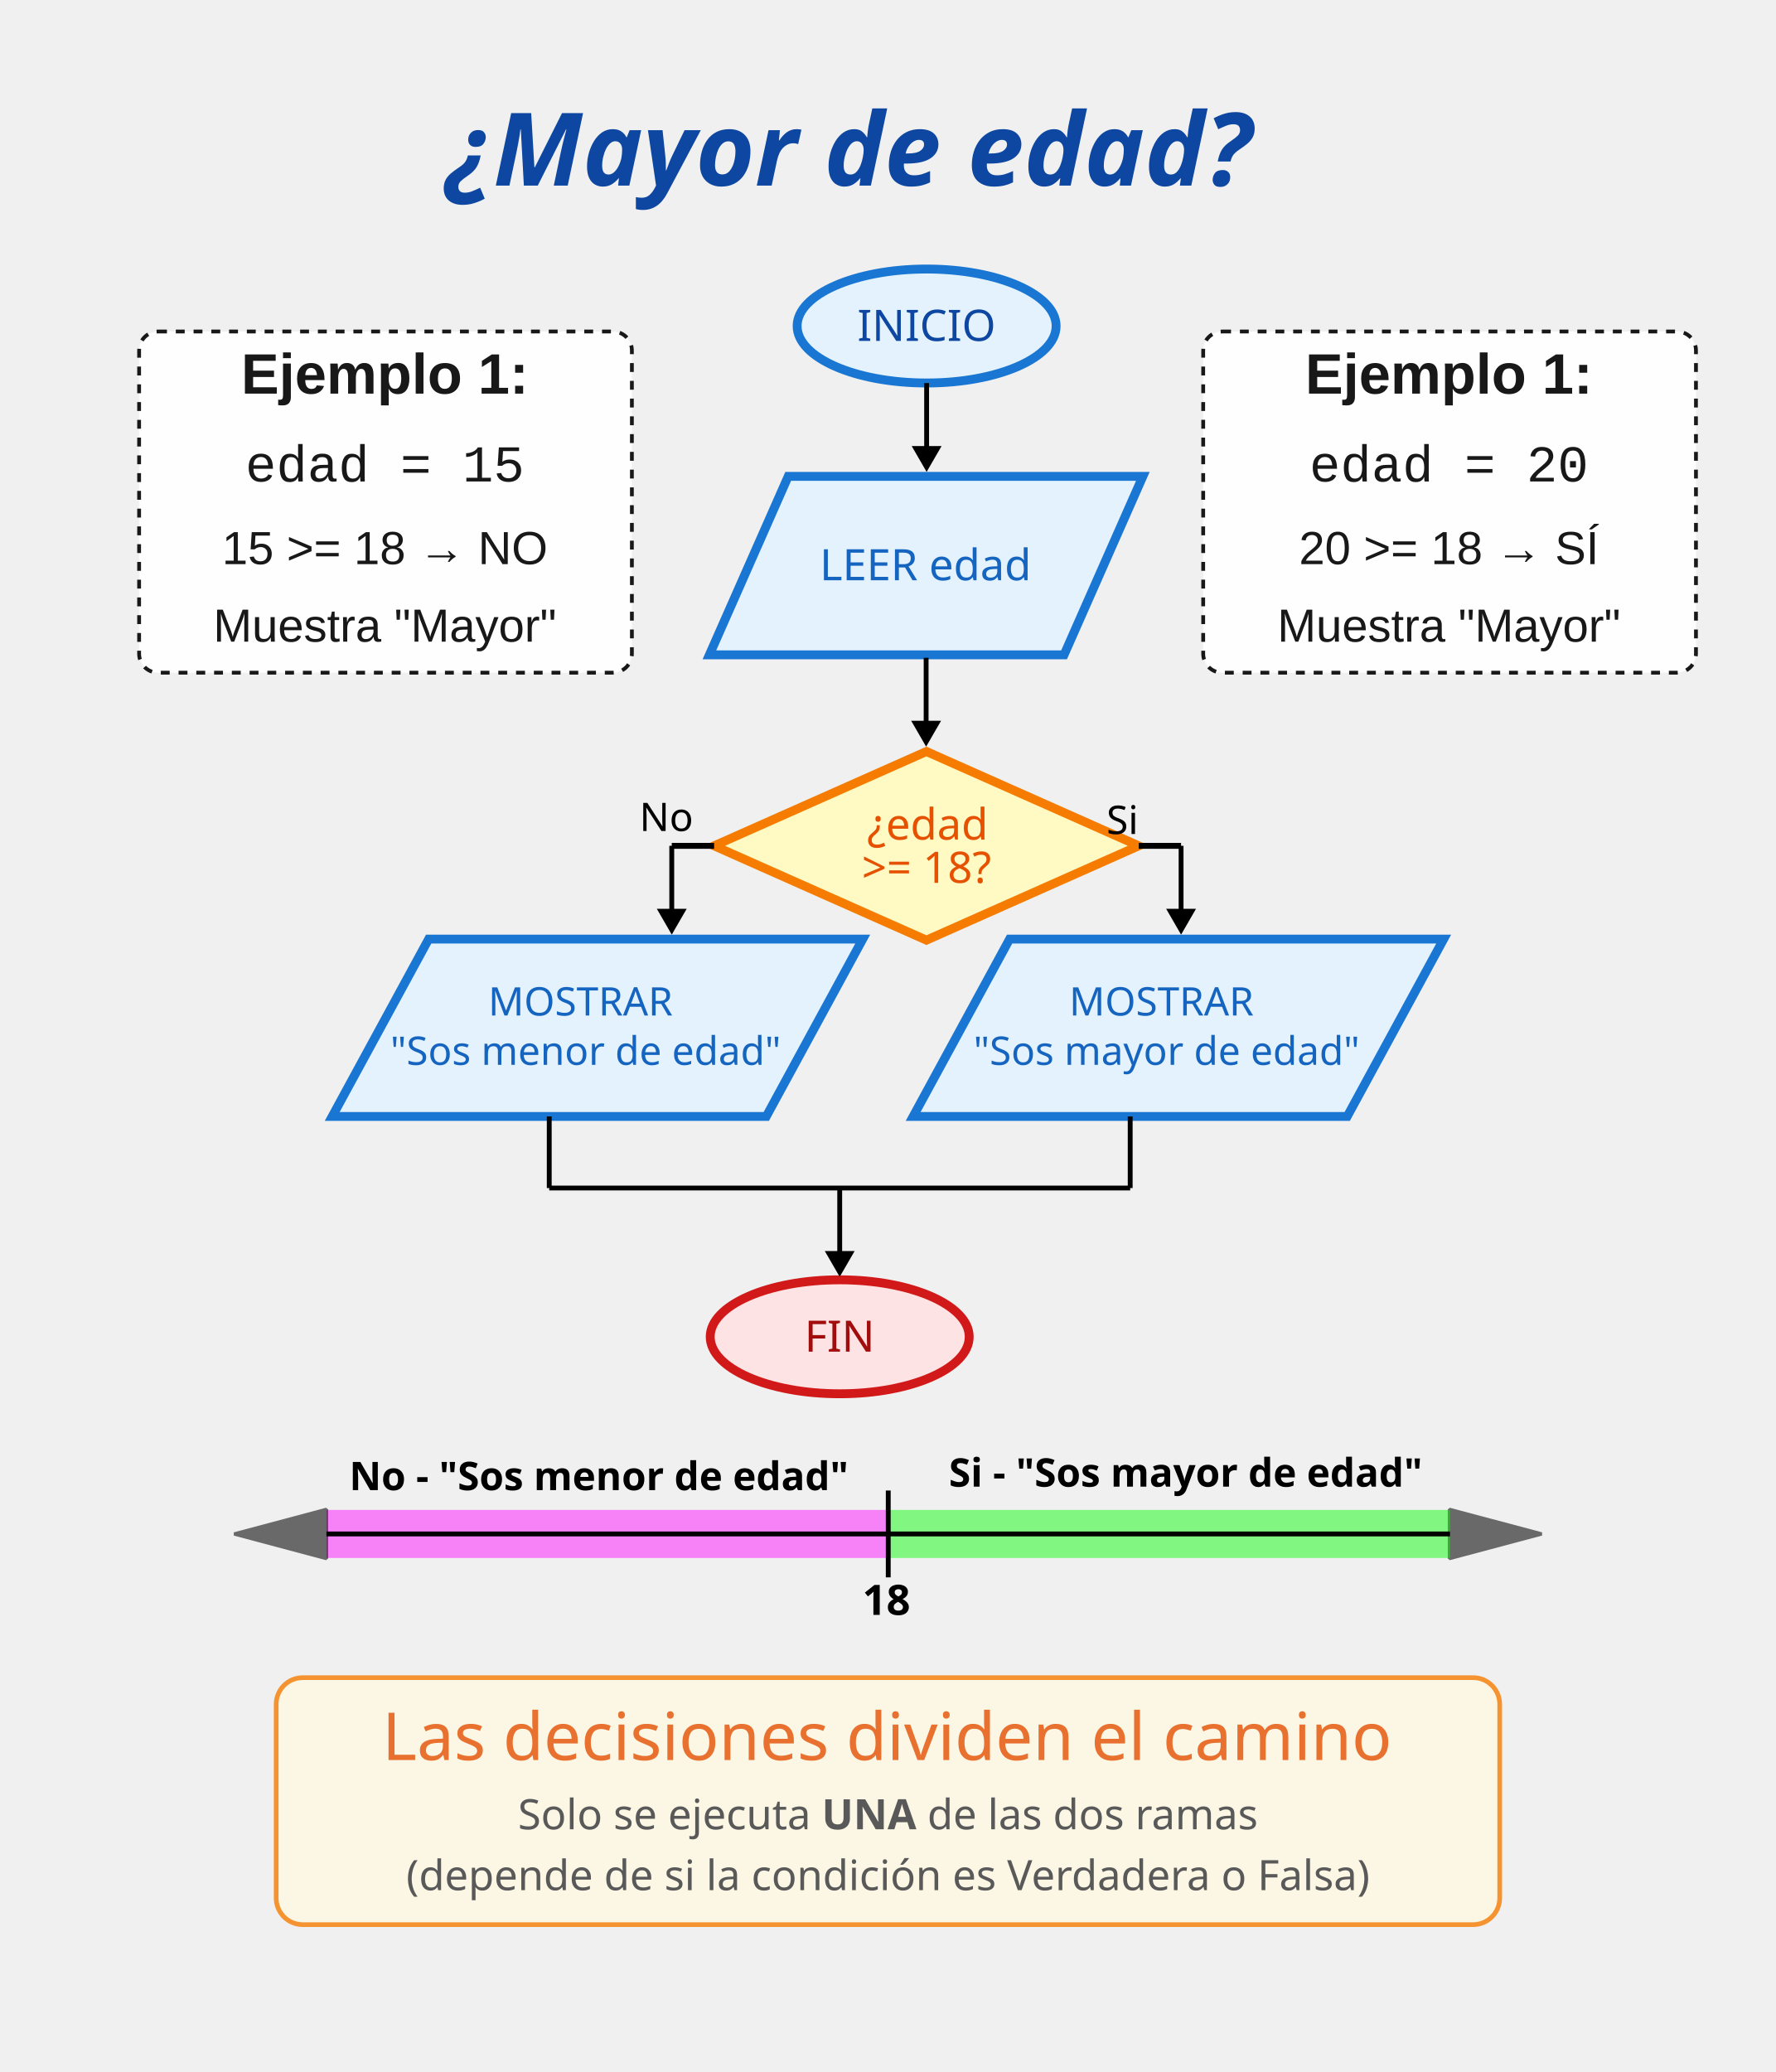
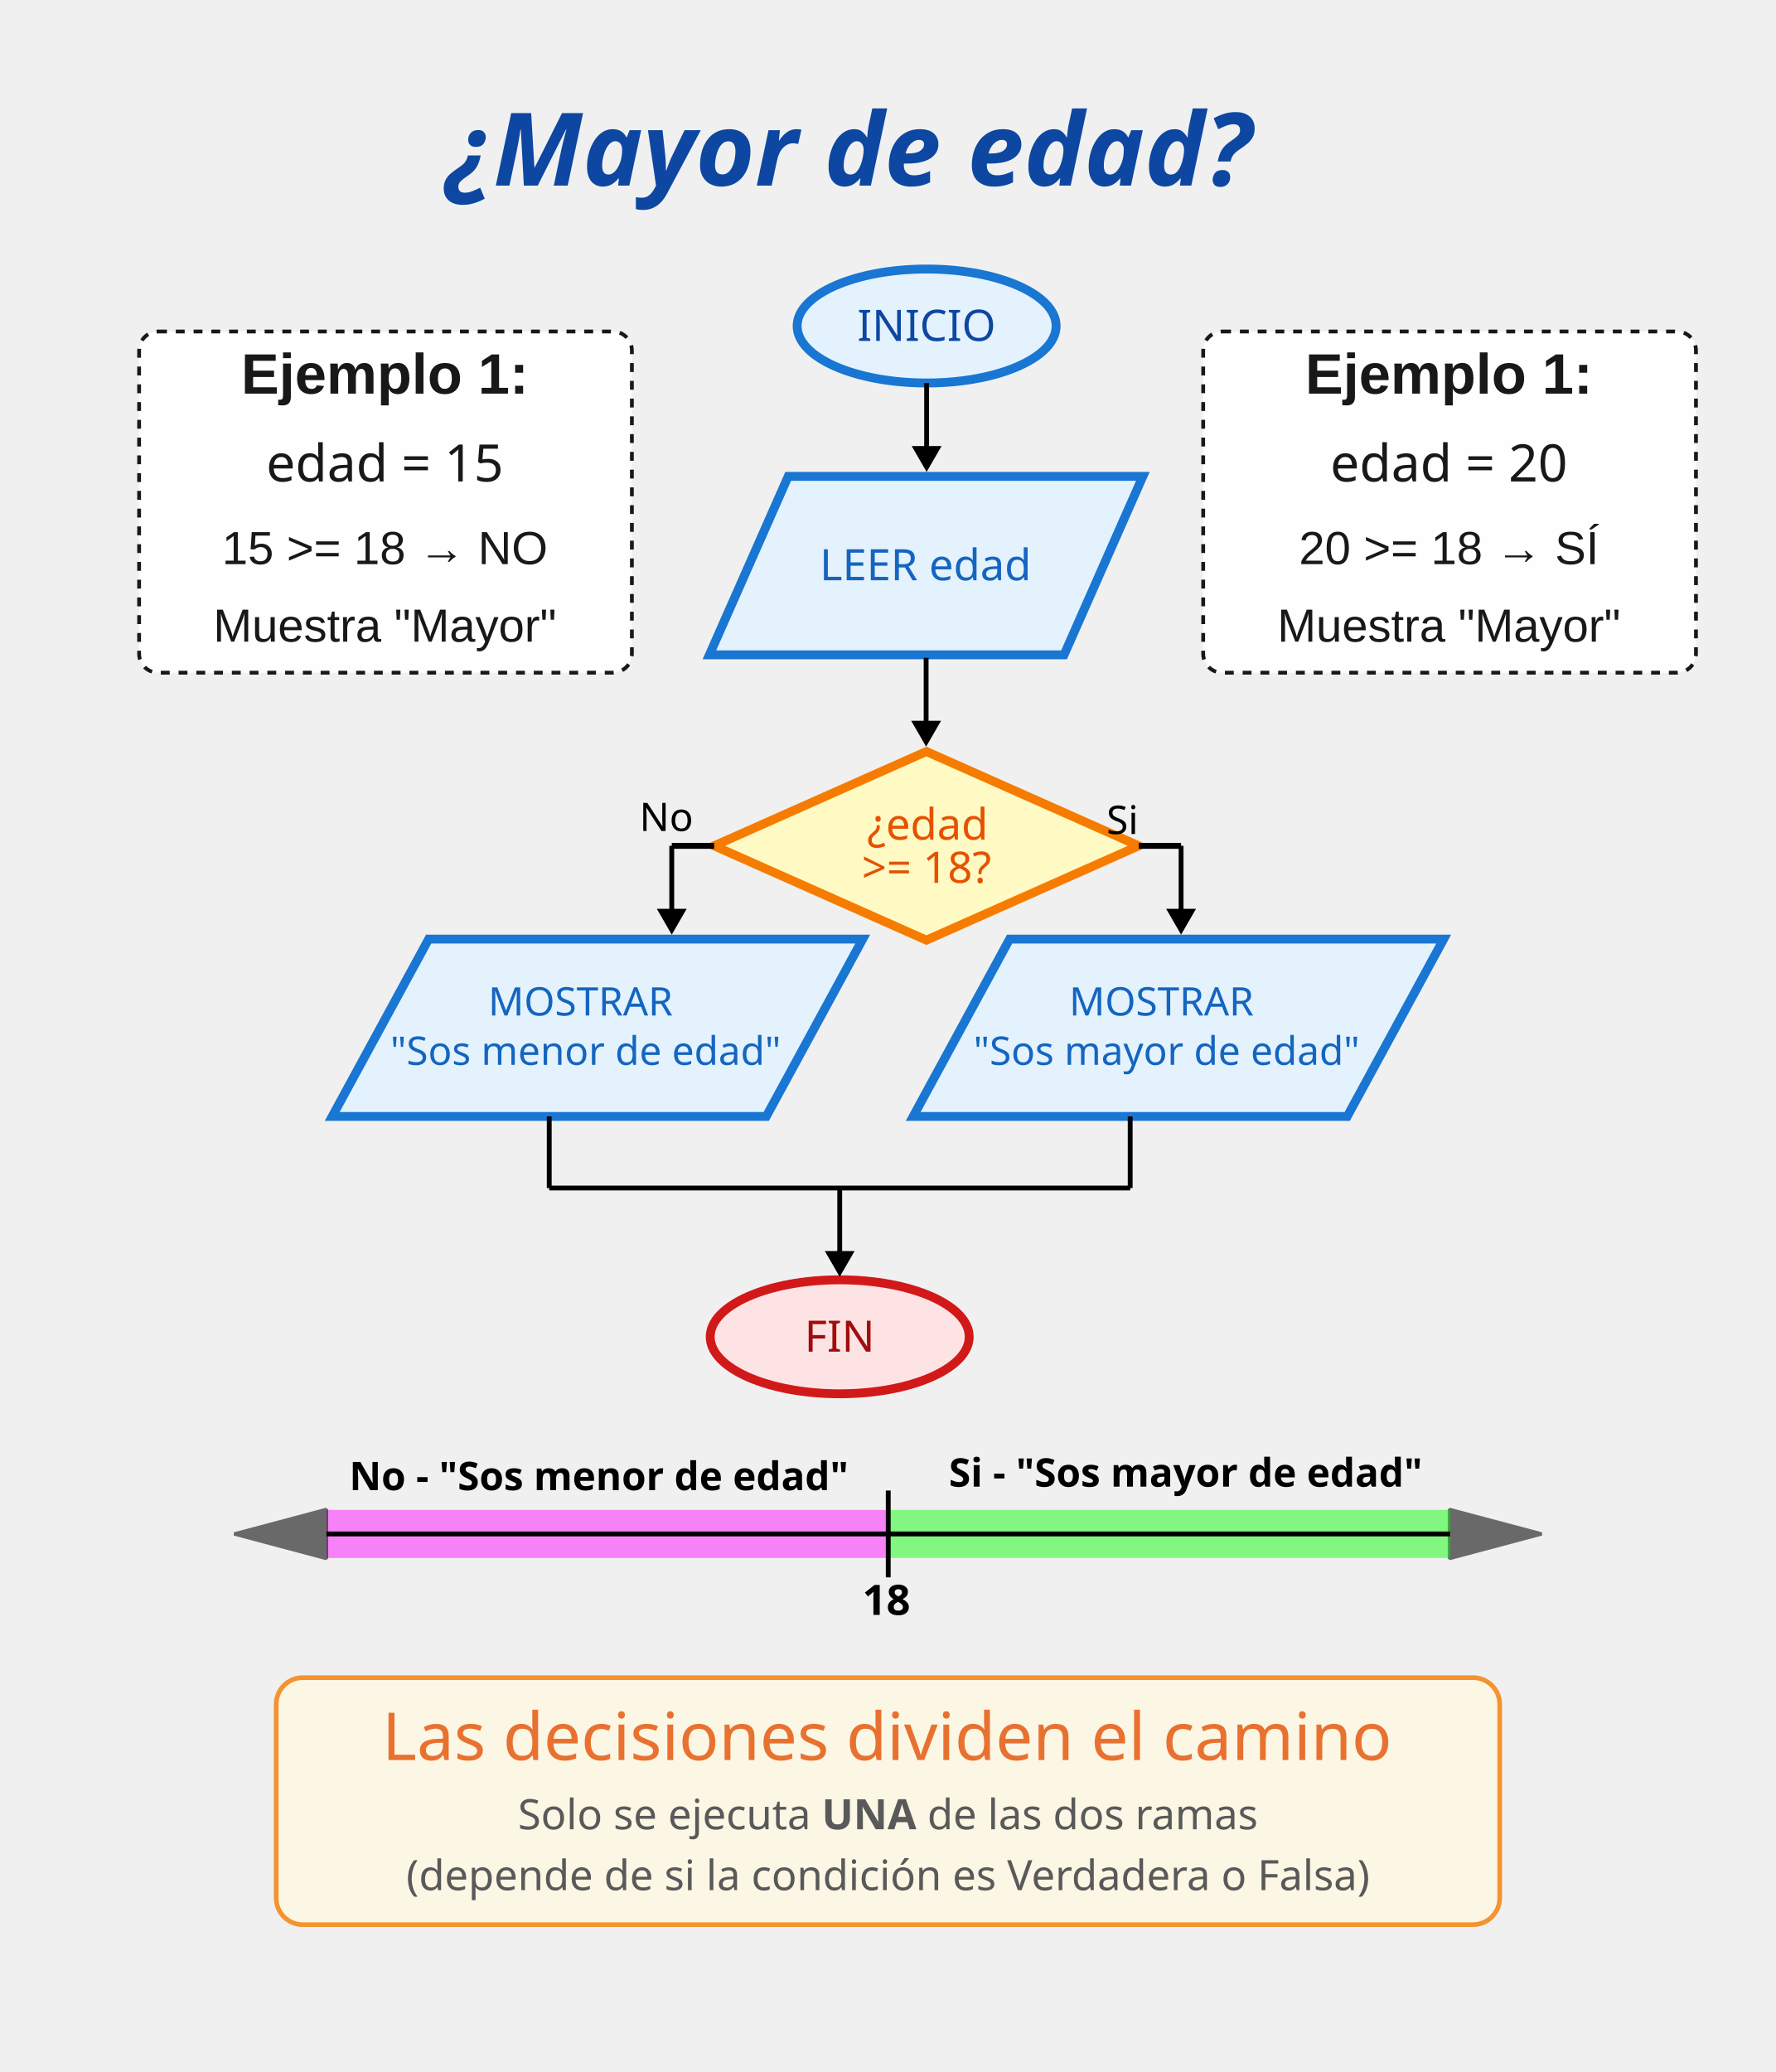
<svg xmlns="http://www.w3.org/2000/svg" xmlns:xlink="http://www.w3.org/1999/xlink" width="600" height="700" viewBox="0 0 600 700" version="1.1" id="svg31">
  <defs id="defs1">
    <pattern xlink:href="#pattern53" preserveAspectRatio="xMidYMid" id="pattern57" patternTransform="matrix(0.8999853,0.8999853,-0.8999853,0.8999853,37.69632,88.49562)" />
    <pattern xlink:href="#pattern53" preserveAspectRatio="xMidYMid" id="pattern56" patternTransform="matrix(0.9001469,-0.9001469,0.9001469,0.9001469,-152.1139,88.49562)" x="0" y="-4" width="2.1" />
    <pattern xlink:href="#Strips2_1" preserveAspectRatio="xMidYMid" id="pattern53" patternTransform="matrix(0.8999853,0.8999853,-0.8999853,0.8999853,-0.4223924,222.925)" x="0" y="-4" width="2.1" />
    <pattern patternUnits="userSpaceOnUse" width="1.5" height="1" patternTransform="translate(0,0) scale(2,2)" preserveAspectRatio="xMidYMid" id="Strips2_1" style="fill:#2c2678">
      <rect style="stroke:none" x="0" y="-0.5" width="1" height="2" id="rect197" />
    </pattern>
    <style id="style1">
      .box { fill: #e3f2fd; stroke: #1976d2; stroke-width: 2; }
      .decision { fill: #fff9c4; stroke: #f57c00; stroke-width: 2; }
      .output-si { fill: #c8e6c9; stroke: #2e7d32; stroke-width: 2; }
      .output-no { fill: #ffcdd2; stroke: #c62828; stroke-width: 2; }
-       .text { font-family: 'Arial', sans-serif; font-size: 14px; fill: #0d47a1; text-anchor: middle; }
-       .decision-text { font-family: 'Arial', sans-serif; font-size: 13px; fill: #e65100; text-anchor: middle; }
-       .title { font-family: 'Arial', sans-serif; font-size: 18px; font-weight: bold; fill: #0d47a1; text-anchor: middle; }
-       .label { font-family: 'Arial', sans-serif; font-size: 12px; font-weight: bold; }
+       .text { font-family: 'Lato', sans-serif; font-size: 14px; fill: #0d47a1; text-anchor: middle; }
+       .decision-text { font-family: 'Lato', sans-serif; font-size: 13px; fill: #e65100; text-anchor: middle; }
+       .title { font-family: 'Lato', sans-serif; font-size: 18px; font-weight: bold; fill: #0d47a1; text-anchor: middle; }
+       .label { font-family: 'Lato', sans-serif; font-size: 12px; font-weight: bold; }
    </style>
    <marker id="arrow" markerWidth="10" markerHeight="10" refX="9" refY="3" orient="auto">
      <polygon points="0,6 0,0 10,3 " fill="#1976d2" id="polygon1" />
    </marker>
    <marker style="overflow:visible" id="Triangle" refX="0" refY="0" orient="auto-start-reverse" markerWidth="1" markerHeight="1" viewBox="0 0 1 1" preserveAspectRatio="xMidYMid">
      <path transform="scale(0.5)" style="fill:context-stroke;fill-rule:evenodd;stroke:context-stroke;stroke-width:1pt" d="M 5.77,0 -2.88,5 V -5 Z" id="path135" />
    </marker>
    <marker style="overflow:visible" id="Triangle-3" refX="0" refY="0" orient="auto-start-reverse" markerWidth="1" markerHeight="1" viewBox="0 0 1 1" preserveAspectRatio="xMidYMid">
      <path transform="scale(0.5)" style="fill:context-stroke;fill-rule:evenodd;stroke:context-stroke;stroke-width:1pt" d="M 5.77,0 -2.88,5 V -5 Z" id="path135-3" />
    </marker>
  </defs>
  <g opacity="0.9" id="g24" transform="translate(-149.3553,-130.0122)">
    <g id="g46" transform="translate(361.7261,20.36839)">
      <rect x="194.14" y="221.64" width="166.489" height="115.262" fill="#e8f5e9" stroke="#2e7d32" stroke-width="1.281" rx="6.403" stroke-dasharray="3, 3" id="rect20" style="fill:#ffffff;stroke:#000000;stroke-opacity:1" />
      <text x="277.17" y="242.616" font-family="Arial" font-size="19.206px" fill="#1b5e20" text-anchor="middle" font-weight="bold" id="text21" style="fill:#000000;fill-opacity:1;stroke:none;stroke-width:1.746">Ejemplo 1:</text>
-       <text x="277.17" y="272.298" font-family="'Courier New'" font-size="17.46px" fill="#333333" text-anchor="middle" id="text22" style="fill:#000000;fill-opacity:1;stroke:none;stroke-width:1.746">edad = 20</text>
+       <text x="277.17" y="272.298" font-family="'Google Sans Code'" font-size="17.46px" fill="#333333" text-anchor="middle" id="text22" style="fill:#000000;fill-opacity:1;stroke:none;stroke-width:1.746">edad = 20</text>
      <text x="277.17" y="300.234" font-family="Arial" font-size="15.714px" fill="#2e7d32" text-anchor="middle" id="text23" style="fill:#000000;fill-opacity:1;stroke:none;stroke-width:1.746">20 &gt;= 18 → SÍ</text>
      <text x="277.17" y="326.423" font-family="Arial" font-size="15.714px" fill="#2e7d32" text-anchor="middle" id="text24" style="fill:#000000;fill-opacity:1;stroke:none;stroke-width:1.746">Muestra "Mayor"</text>
    </g>
    <g id="g45" transform="translate(-367.5111,14.84924)">
      <rect x="563.866" y="227.16" width="166.489" height="115.262" fill="#e8f5e9" stroke="#2e7d32" stroke-width="1.281" rx="6.403" stroke-dasharray="3, 3" id="rect42" style="fill:#ffffff;stroke:#000000;stroke-opacity:1" />
      <text x="646.896" y="248.135" font-family="Arial" font-size="19.206px" fill="#1b5e20" text-anchor="middle" font-weight="bold" id="text42" style="fill:#000000;fill-opacity:1;stroke:none;stroke-width:1.746">Ejemplo 1:</text>
-       <text x="646.896" y="277.817" font-family="'Courier New'" font-size="17.46px" fill="#333333" text-anchor="middle" id="text43" style="fill:#000000;fill-opacity:1;stroke:none;stroke-width:1.746">edad = 15</text>
+       <text x="646.896" y="277.817" font-family="'Google Sans Code'" font-size="17.46px" fill="#333333" text-anchor="middle" id="text43" style="fill:#000000;fill-opacity:1;stroke:none;stroke-width:1.746">edad = 15</text>
      <text x="646.896" y="305.753" font-family="Arial" font-size="15.714px" fill="#2e7d32" text-anchor="middle" id="text44" style="fill:#000000;fill-opacity:1;stroke:none;stroke-width:1.746">15 &gt;= 18 → NO</text>
      <text x="646.896" y="331.942" font-family="Arial" font-size="15.714px" fill="#2e7d32" text-anchor="middle" id="text45" style="fill:#000000;fill-opacity:1;stroke:none;stroke-width:1.746">Muestra "Mayor"</text>
    </g>
  </g>
  <g opacity="0.8" id="g31" transform="matrix(1.370941,0,0,1.370941,-105.1365,-77.06724)">
    <g id="g41">
      <rect x="144.75" y="469.637" width="301.533" height="60.863" fill="#fff8e1" stroke="#f57c00" stroke-width="1.153" rx="6.555" id="rect28" />
      <text x="295.28" y="489.94" font-family="Arial" font-size="11px" fill="#e65100" text-anchor="middle" font-weight="bold" id="text29" style="font-style:normal;font-variant:normal;font-weight:normal;font-stretch:normal;font-size:16.329px;font-family:Chivo;-inkscape-font-specification:'Chivo, Normal';font-variant-ligatures:normal;font-variant-caps:normal;font-variant-numeric:normal;font-variant-east-asian:normal;stroke-width:1.58">Las decisiones dividen el camino</text>
      <text x="295.517" y="507" font-family="Arial" font-size="10px" fill="#333333" text-anchor="middle" id="text30" style="font-style:normal;font-variant:normal;font-weight:normal;font-stretch:normal;font-size:10.333px;font-family:Chivo;-inkscape-font-specification:'Chivo, Normal';font-variant-ligatures:normal;font-variant-caps:normal;font-variant-numeric:normal;font-variant-east-asian:normal;text-anchor:middle;fill:#333333">Solo se ejecuta <tspan style="font-style:normal;font-variant:normal;font-weight:900;font-stretch:normal;font-size:10.333px;font-family:Chivo;-inkscape-font-specification:'Chivo, Heavy';font-variant-ligatures:normal;font-variant-caps:normal;font-variant-numeric:normal;font-variant-east-asian:normal" id="tspan40">UNA</tspan> de las dos ramas</text>
      <text x="295.543" y="522" font-family="Arial" font-size="10px" fill="#333333" text-anchor="middle" id="text31" style="font-style:normal;font-variant:normal;font-weight:normal;font-stretch:normal;font-size:10.333px;font-family:Chivo;-inkscape-font-specification:'Chivo, Normal';font-variant-ligatures:normal;font-variant-caps:normal;font-variant-numeric:normal;font-variant-east-asian:normal">(depende de si la condición es Verdadera o Falsa)</text>
    </g>
  </g>
  <text xml:space="preserve" style="font-style:italic;font-variant:normal;font-weight:900;font-stretch:normal;font-size:34.303px;line-height:normal;font-family:Chivo;-inkscape-font-specification:'Chivo, Heavy Italic';font-variant-ligatures:normal;font-variant-caps:normal;font-variant-numeric:normal;font-variant-east-asian:normal;text-align:center;text-decoration-color:#000000;writing-mode:lr-tb;direction:ltr;text-anchor:middle;fill:#0d47a1;stroke-width:0.352;stroke-linejoin:bevel;stroke-miterlimit:4.4" x="300.223" y="62.698" id="text30-7">
    <tspan id="tspan30" x="300.223" y="62.698" style="font-style:italic;font-variant:normal;font-weight:900;font-stretch:normal;font-size:34.303px;font-family:Chivo;-inkscape-font-specification:'Chivo, Heavy Italic';font-variant-ligatures:normal;font-variant-caps:normal;font-variant-numeric:normal;font-variant-east-asian:normal;stroke-width:0.352">¿Mayor de edad?</tspan>
  </text>
  <g id="g40" transform="translate(-411.0858,101.7112)">
    <g id="g3" transform="translate(618.3377,-86.15962)">
      <ellipse cx="105.818" cy="94.586" rx="43.75" ry="19.25" fill="#e3f2fd" stroke="#1976d2" stroke-width="1.75" id="ellipse1-2" style="stroke-width:3;stroke-dasharray:none" />
      <text x="105.782" y="99.616" font-family="Chivo" font-size="11.375px" fill="#0d47a1" text-anchor="middle" font-weight="bold" id="text1-9" style="font-style:normal;font-variant:normal;font-weight:normal;font-stretch:normal;font-size:14.667px;font-family:Chivo;-inkscape-font-specification:'Chivo, Normal';font-variant-ligatures:normal;font-variant-caps:normal;font-variant-numeric:normal;font-variant-east-asian:normal;stroke-width:0.875">INICIO</text>
      <path style="fill:#000000;fill-opacity:1;stroke:#000000;stroke-width:1.639;stroke-linejoin:bevel;stroke-miterlimit:4.4;stroke-dasharray:none;stroke-opacity:1;marker-end:url(#Triangle)" d="m 105.818,113.871 v 24.186" id="path37" />
    </g>
    <g id="g5" transform="translate(596.2971,-307.8356)">
      <path d="m 127.789,460.009 71.732,31.866 -71.732,31.866 -71.732,-31.866 z" fill="#fff9c4" stroke="#f57c00" stroke-width="1.969" id="path1-6" style="stroke-width:3;stroke-dasharray:none" />
      <text x="128.179" y="489.786" font-family="Chivo" font-size="13.898px" fill="#e65100" text-anchor="middle" font-weight="bold" id="text1-8" style="font-style:normal;font-variant:normal;font-weight:normal;font-stretch:normal;font-size:14.667px;font-family:Chivo;-inkscape-font-specification:'Chivo, Normal';font-variant-ligatures:normal;font-variant-caps:normal;font-variant-numeric:normal;font-variant-east-asian:normal;stroke-width:2;stroke-dasharray:none">¿edad</text>
      <text x="127.833" y="504.379" font-family="Chivo" font-size="13.898px" fill="#e65100" text-anchor="middle" font-weight="bold" id="text2-7" style="font-style:normal;font-variant:normal;font-weight:normal;font-stretch:normal;font-size:14.667px;font-family:Chivo;-inkscape-font-specification:'Chivo, Normal';font-variant-ligatures:normal;font-variant-caps:normal;font-variant-numeric:normal;font-variant-east-asian:normal;stroke-width:2;stroke-dasharray:none">&gt;= 18?</text>
      <path style="fill:#000000;fill-opacity:1;stroke:#000000;stroke-width:1.639;stroke-linejoin:bevel;stroke-miterlimit:4.4;stroke-dasharray:none;stroke-opacity:1;marker-end:url(#Triangle)" d="m 213.829,491.876 v 24.186" id="path43" />
      <path style="fill:#000000;fill-opacity:1;stroke:#000000;stroke-width:1.639;stroke-linejoin:bevel;stroke-miterlimit:4.4;stroke-dasharray:none;stroke-opacity:1;marker-end:url(#Triangle)" d="m 41.748,491.876 v 24.186" id="path44" />
      <path style="fill:#000000;fill-opacity:1;stroke:#000000;stroke-width:2;stroke-linejoin:bevel;stroke-miterlimit:4.4;stroke-dasharray:none;stroke-opacity:1" d="M 56.057,491.876 H 41.748" id="path45" />
      <path style="fill:#000000;fill-opacity:1;stroke:#000000;stroke-width:2;stroke-linejoin:bevel;stroke-miterlimit:4.4;stroke-dasharray:none;stroke-opacity:1" d="m 213.829,491.876 h -14.308" id="path46" />
      <text xml:space="preserve" style="font-style:normal;font-variant:normal;font-weight:normal;font-stretch:normal;font-size:13.333px;line-height:normal;font-family:Chivo;-inkscape-font-specification:'Chivo, Normal';font-variant-ligatures:normal;font-variant-caps:normal;font-variant-numeric:normal;font-variant-east-asian:normal;text-align:center;text-decoration-color:#000000;writing-mode:lr-tb;direction:ltr;text-anchor:middle;fill:#000000;fill-opacity:1;stroke:none;stroke-width:2;stroke-linejoin:bevel;stroke-miterlimit:4.4;stroke-dasharray:none;stroke-opacity:1" x="206.144" y="487.876" id="text66">
        <tspan id="tspan66" x="206.144" y="487.876">Si</tspan>
      </text>
      <text xml:space="preserve" style="font-style:normal;font-variant:normal;font-weight:normal;font-stretch:normal;font-size:13.333px;line-height:normal;font-family:Chivo;-inkscape-font-specification:'Chivo, Normal';font-variant-ligatures:normal;font-variant-caps:normal;font-variant-numeric:normal;font-variant-east-asian:normal;text-align:center;text-decoration-color:#000000;writing-mode:lr-tb;direction:ltr;text-anchor:middle;fill:#000000;fill-opacity:1;stroke:none;stroke-width:2;stroke-linejoin:bevel;stroke-miterlimit:4.4;stroke-dasharray:none;stroke-opacity:1" x="52.057" y="486.876" id="text67">
        <tspan id="tspan67" x="52.057" y="486.876">No</tspan>
      </text>
    </g>
    <g id="g2" transform="translate(618.1676,-257.6084)">
      <path d="M 59.221,316.828 H 179.043 l -26.627,60.303 H 32.593 Z" class="symbol-box" id="path9" style="fill:#e3f2fd;stroke:#1976d2;stroke-width:3;stroke-dasharray:none" />
      <text x="105.606" y="351.937" class="symbol-text" id="text10-8" style="font-size:14.667px;font-family:Chivo, sans-serif;text-anchor:middle;fill:#1565c0">LEER edad<tspan style="font-style:normal;font-variant:normal;font-weight:normal;font-stretch:normal;font-size:14.667px;font-family:Sans;-inkscape-font-specification:'Sans, @wght=700';font-variant-ligatures:normal;font-variant-caps:normal;font-variant-numeric:normal;font-variant-east-asian:normal;font-variation-settings:'wght' 700" id="tspan75" />
      </text>
      <path style="fill:#000000;fill-opacity:1;stroke:#000000;stroke-width:1.639;stroke-linejoin:bevel;stroke-miterlimit:4.4;stroke-dasharray:none;stroke-opacity:1;marker-end:url(#Triangle-3)" d="m 105.818,378.133 v 24.186" id="path41" />
    </g>
    <path d="m 555.914,215.548 h 146.654 l -32.59,59.917 H 523.324 Z" class="symbol-box" id="path31" style="fill:#e3f2fd;stroke:#1976d2;stroke-width:3;stroke-dasharray:none" />
    <text x="608.946" y="241.371" class="symbol-text" id="text32" style="font-style:normal;font-variant:normal;font-weight:normal;font-stretch:normal;font-size:13.333px;font-family:Chivo, sans-serif;-inkscape-font-specification:'Chivo, sans-serif, Normal';font-variant-ligatures:normal;font-variant-caps:normal;font-variant-numeric:normal;font-variant-east-asian:normal;text-anchor:middle;fill:#1565c0">
      <tspan id="tspan34" x="608.946" y="241.371">MOSTRAR</tspan>
      <tspan id="tspan35" x="608.946" y="258.037">"Sos menor de edad"</tspan>
    </text>
    <path style="fill:#000000;fill-opacity:1;stroke:#000000;stroke-width:1.639;stroke-linecap:butt;stroke-linejoin:bevel;stroke-miterlimit:4.4;stroke-dasharray:none;stroke-opacity:1;paint-order:normal" d="m 596.651,275.465 v 24.186" id="path32" />
    <path d="m 752.194,215.548 h 146.654 l -32.59,59.917 H 719.604 Z" class="symbol-box" id="path35" style="fill:#e3f2fd;stroke:#1976d2;stroke-width:3;stroke-dasharray:none" />
    <text x="805.226" y="241.371" class="symbol-text" id="text37" style="font-style:normal;font-variant:normal;font-weight:normal;font-stretch:normal;font-size:13.333px;font-family:Chivo, sans-serif;-inkscape-font-specification:'Chivo, sans-serif, Normal';font-variant-ligatures:normal;font-variant-caps:normal;font-variant-numeric:normal;font-variant-east-asian:normal;text-anchor:middle;fill:#1565c0">
      <tspan id="tspan36" x="805.226" y="241.371">MOSTRAR</tspan>
      <tspan id="tspan37" x="805.226" y="258.037">"Sos mayor de edad"</tspan>
    </text>
    <path style="fill:#000000;fill-opacity:1;stroke:#000000;stroke-width:1.639;stroke-linejoin:bevel;stroke-miterlimit:4.4;stroke-dasharray:none;stroke-opacity:1" d="m 792.931,275.465 v 24.186" id="path38" />
    <g id="g39">
      <g id="g4" transform="translate(588.9728,-400.9865)">
        <ellipse cx="105.818" cy="750.896" rx="43.75" ry="19.25" fill="#e3f2fd" stroke="#1976d2" stroke-width="1.75" id="ellipse48" style="fill:#fde3e3;fill-opacity:1;stroke:#d21919;stroke-width:3;stroke-dasharray:none;stroke-opacity:1" />
        <text x="105.782" y="755.926" font-family="Chivo" font-size="11.375px" fill="#0d47a1" text-anchor="middle" font-weight="bold" id="text49" style="font-style:normal;font-variant:normal;font-weight:normal;font-stretch:normal;font-size:14.667px;font-family:Chivo;-inkscape-font-specification:'Chivo, Normal';font-variant-ligatures:normal;font-variant-caps:normal;font-variant-numeric:normal;font-variant-east-asian:normal;fill:#a10d0d;fill-opacity:1;stroke:none;stroke-width:0.875">FIN</text>
        <path style="fill:#000000;fill-opacity:1;stroke:#000000;stroke-width:1.639;stroke-linejoin:bevel;stroke-miterlimit:4.4;stroke-dasharray:none;stroke-opacity:1;marker-end:url(#Triangle)" d="m 105.818,700.638 v 24.186" id="path49" />
      </g>
      <path style="fill:#000000;stroke:#000000;stroke-width:1.639;stroke-linejoin:bevel;stroke-miterlimit:4.4;stroke-dasharray:none;stroke-opacity:1" d="M 596.651,299.651 H 792.931" id="path39" />
    </g>
  </g>
  <rect style="opacity:0.462;mix-blend-mode:lighten;fill:url(#pattern57);fill-opacity:1;stroke:none;stroke-width:1.333;stroke-linecap:butt;stroke-linejoin:bevel;stroke-miterlimit:4.4;stroke-dasharray:none;stroke-opacity:1;paint-order:normal" id="rect52" width="189.81" height="16.238" x="300.102" y="510.111" />
  <path id="path55" style="opacity:0.561;fill:#000000;fill-opacity:1;stroke:#000000;stroke-width:1.129;stroke-linecap:butt;stroke-linejoin:bevel;stroke-miterlimit:4.4;stroke-dasharray:none;stroke-opacity:1;paint-order:normal" d="m 520.875,518.23 -31.167,-8.308 v 16.616 z" />
  <text xml:space="preserve" style="font-style:normal;font-variant:normal;font-weight:900;font-stretch:normal;font-size:14.166px;line-height:normal;font-family:Chivo;-inkscape-font-specification:'Chivo, Heavy';font-variant-ligatures:normal;font-variant-caps:normal;font-variant-numeric:normal;font-variant-east-asian:normal;text-align:start;text-decoration-color:#000000;writing-mode:lr-tb;direction:ltr;text-anchor:start;fill:#000000;fill-opacity:1;stroke:none;stroke-width:1.639;stroke-linecap:butt;stroke-linejoin:bevel;stroke-miterlimit:4.4;stroke-dasharray:none;stroke-opacity:1;paint-order:normal" x="291.369" y="545.571" id="text55">
    <tspan id="tspan55" x="291.369" y="545.571">18</tspan>
  </text>
  <text xml:space="preserve" style="font-style:normal;font-variant:normal;font-weight:900;font-stretch:normal;font-size:13.333px;line-height:normal;font-family:Chivo;-inkscape-font-specification:'Chivo, Heavy';font-variant-ligatures:normal;font-variant-caps:normal;font-variant-numeric:normal;font-variant-east-asian:normal;text-align:start;text-decoration-color:#000000;writing-mode:lr-tb;direction:ltr;text-anchor:start;fill:#000000;fill-opacity:1;stroke:none;stroke-width:1.639;stroke-linecap:butt;stroke-linejoin:bevel;stroke-miterlimit:4.4;stroke-dasharray:none;stroke-opacity:1;paint-order:normal" x="320.588" y="502.244" id="text56">
    <tspan id="tspan56" x="320.588" y="502.244" style="font-size:13.333px">Si - "Sos mayor de edad"</tspan>
  </text>
  <rect style="opacity:0.541;mix-blend-mode:lighten;fill:url(#pattern56);fill-opacity:1;stroke:none;stroke-width:1.333;stroke-linecap:butt;stroke-linejoin:bevel;stroke-miterlimit:4.4;stroke-dasharray:none;stroke-opacity:1;paint-order:normal" id="rect56" width="189.81" height="16.238" x="110.292" y="510.111" />
  <rect style="opacity:0.462;fill:#ff00ff;fill-opacity:1;stroke:none;stroke-width:1.639;stroke-linecap:butt;stroke-linejoin:bevel;stroke-miterlimit:4.4;stroke-dasharray:none;stroke-opacity:1;paint-order:normal" id="rect57" width="189.81" height="16.238" x="110.292" y="510.111" />
  <path id="path57" style="opacity:0.561;fill:#000000;fill-opacity:1;stroke:#000000;stroke-width:1.129;stroke-linecap:butt;stroke-linejoin:bevel;stroke-miterlimit:4.4;stroke-dasharray:none;stroke-opacity:1;paint-order:normal" d="m 79.125,518.23 31.167,8.308 v -16.616 z" />
  <text xml:space="preserve" style="font-style:normal;font-variant:normal;font-weight:900;font-stretch:normal;font-size:13.333px;line-height:normal;font-family:Chivo;-inkscape-font-specification:'Chivo, Heavy';font-variant-ligatures:normal;font-variant-caps:normal;font-variant-numeric:normal;font-variant-east-asian:normal;text-align:start;text-decoration-color:#000000;writing-mode:lr-tb;direction:ltr;text-anchor:start;fill:#000000;fill-opacity:1;stroke:none;stroke-width:1.639;stroke-linecap:butt;stroke-linejoin:bevel;stroke-miterlimit:4.4;stroke-dasharray:none;stroke-opacity:1;paint-order:normal" x="118.002" y="503.424" id="text57">
    <tspan id="tspan57" x="118.002" y="503.424">No - "Sos menor de edad"</tspan>
  </text>
  <rect style="opacity:0.462;fill:#00ff00;fill-opacity:1;stroke:none;stroke-width:1.639;stroke-linecap:butt;stroke-linejoin:bevel;stroke-miterlimit:4.4;stroke-dasharray:none;stroke-opacity:1;paint-order:normal" id="rect58" width="189.81" height="16.238" x="300.102" y="510.111" />
  <path style="fill:#000000;fill-opacity:1;stroke:#000000;stroke-width:1.639;stroke-linecap:butt;stroke-linejoin:bevel;stroke-miterlimit:4.4;stroke-dasharray:none;stroke-opacity:1;paint-order:normal" d="M 300.102,532.903 V 503.558" id="path51" />
  <path style="fill:#000000;fill-opacity:1;stroke:#000000;stroke-width:1.639;stroke-linecap:butt;stroke-linejoin:bevel;stroke-miterlimit:4.4;stroke-dasharray:none;stroke-opacity:1;paint-order:normal" d="M 110.292,518.23 H 489.912" id="path50" />
</svg>
